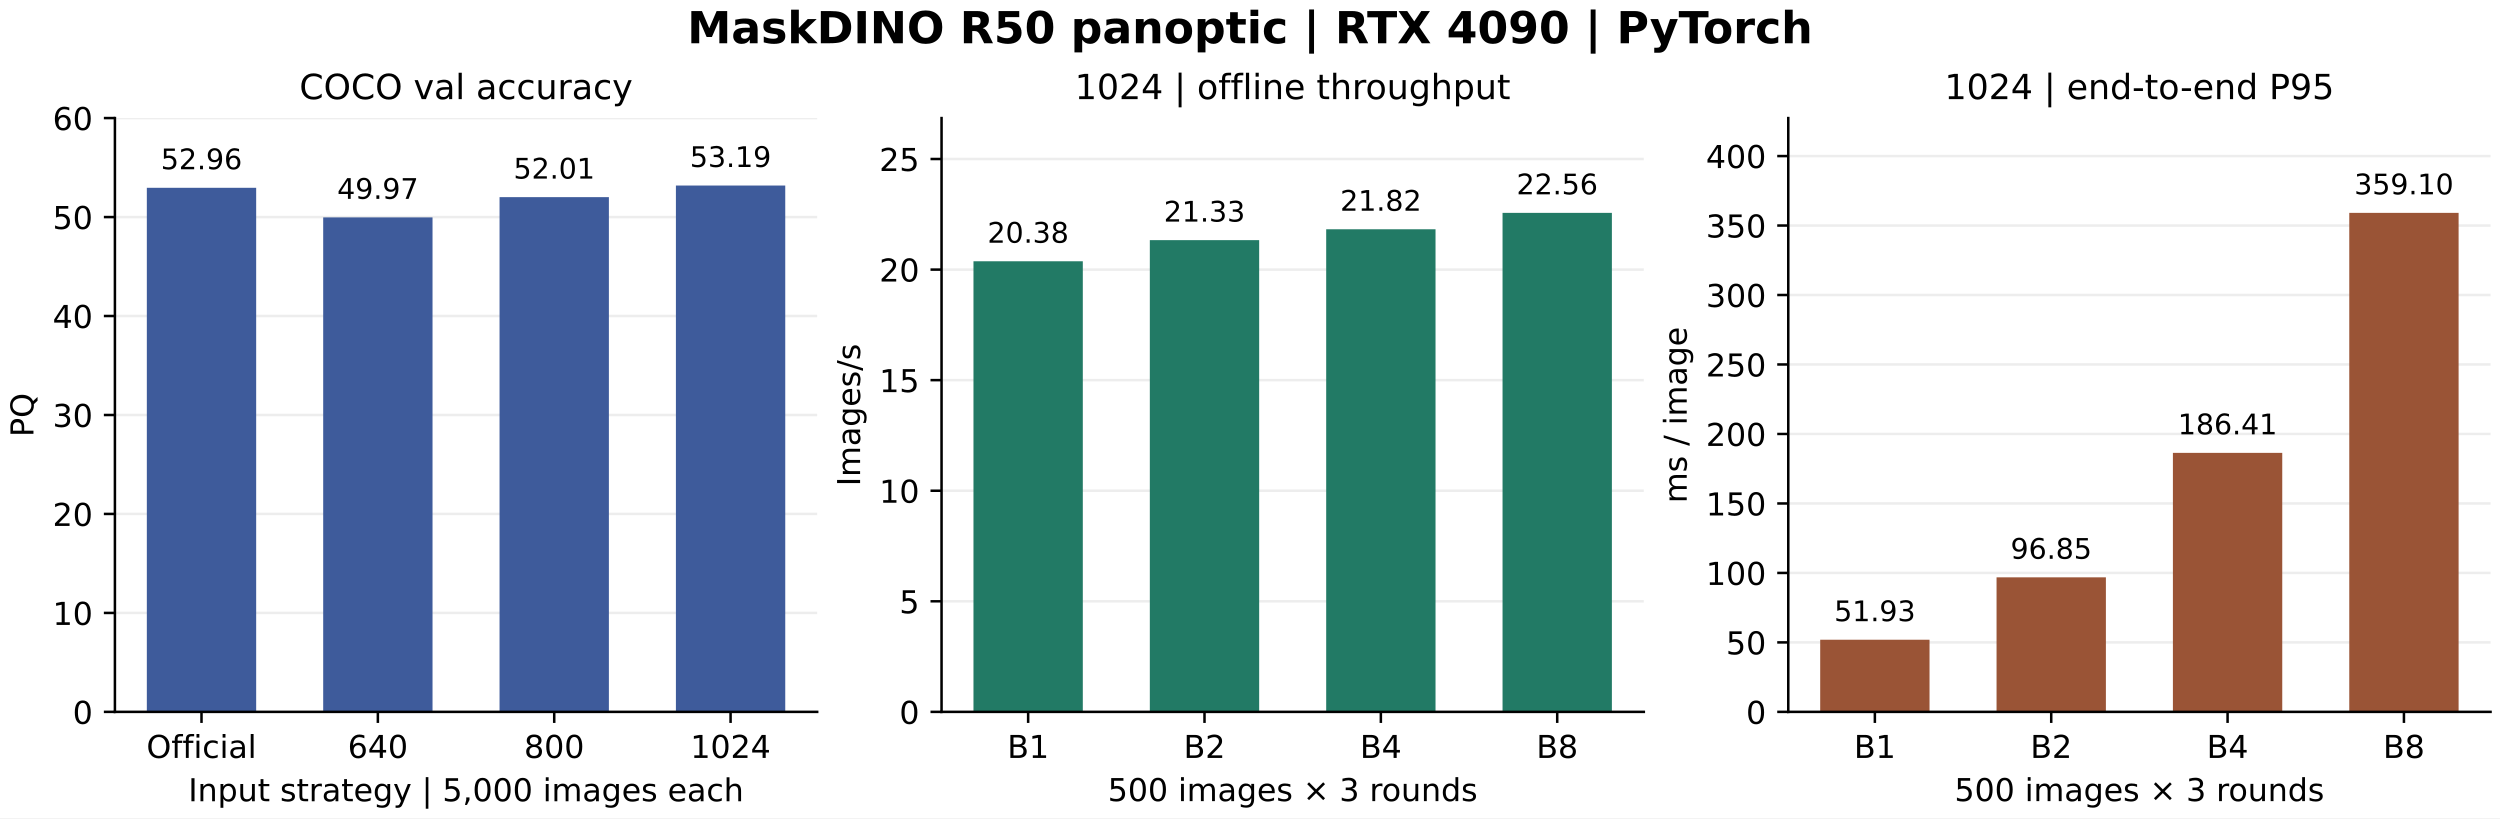
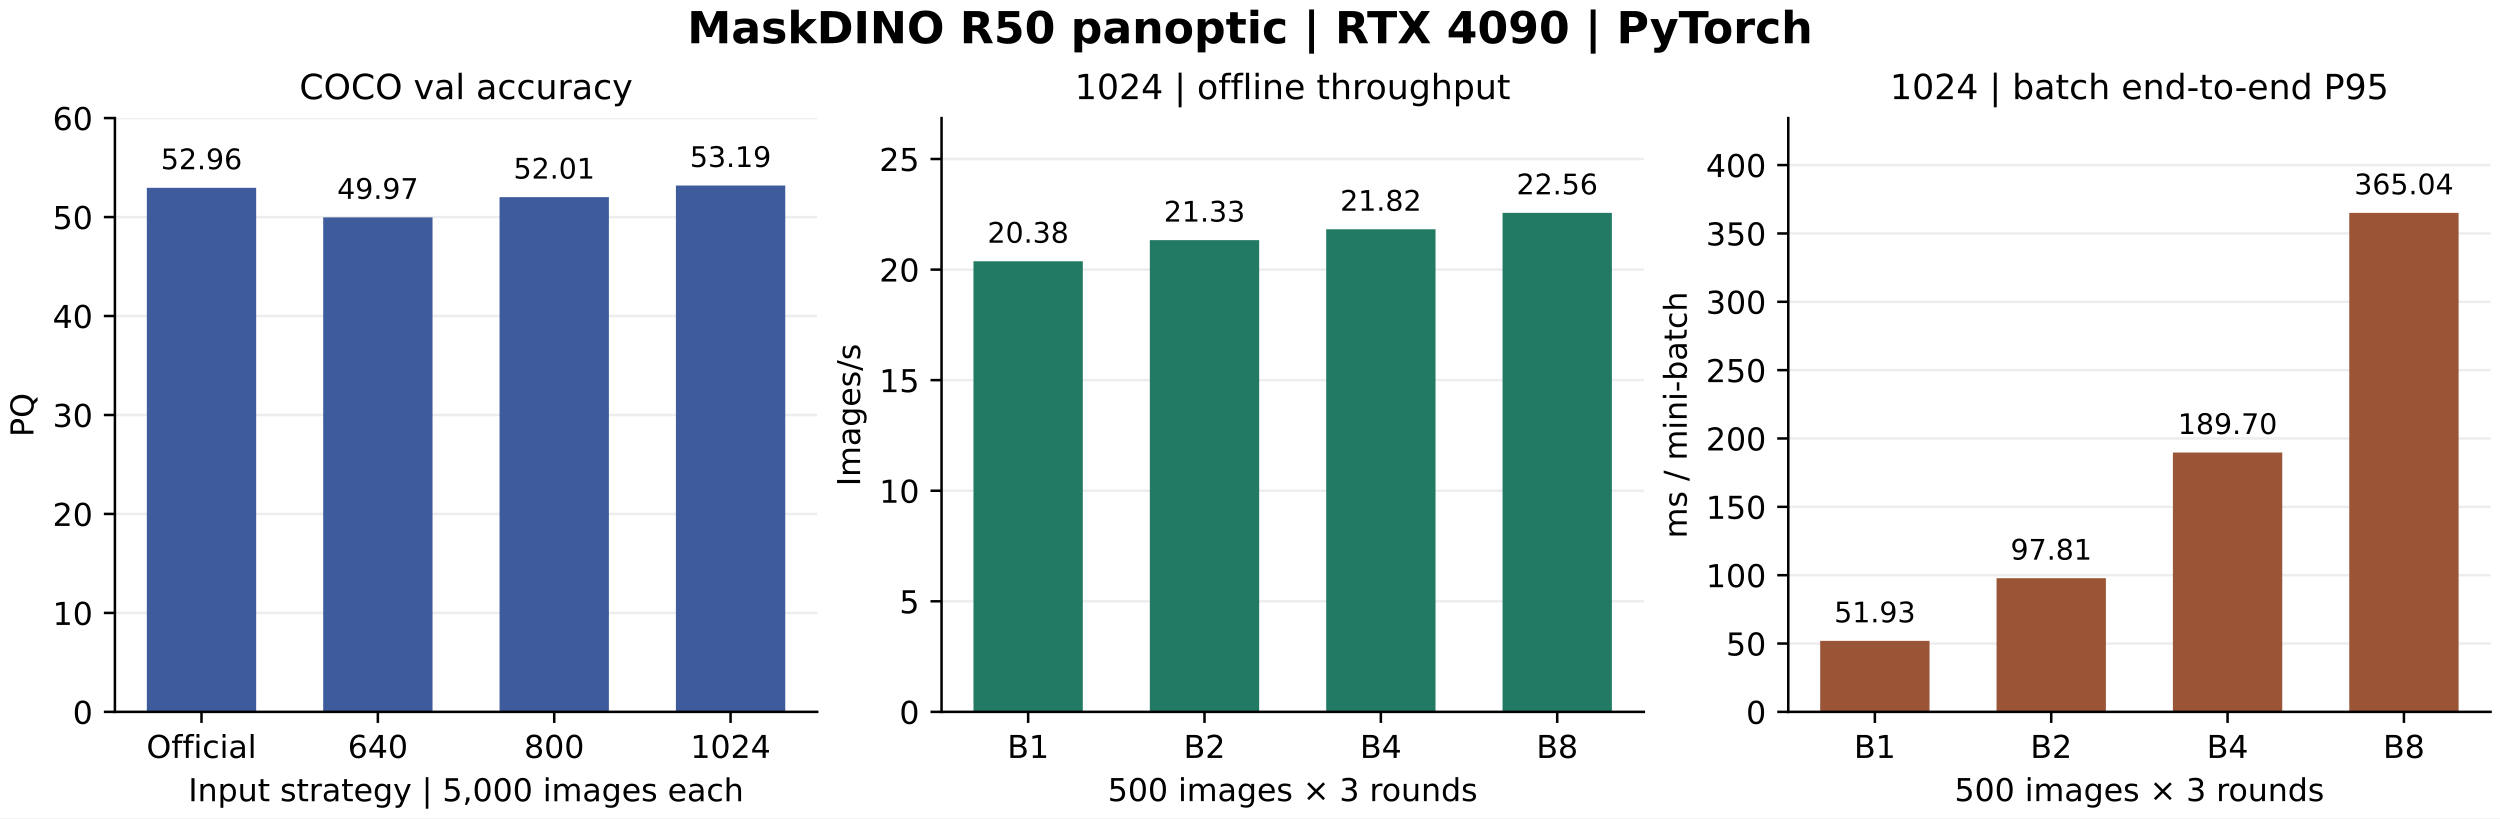
<svg xmlns="http://www.w3.org/2000/svg" xmlns:xlink="http://www.w3.org/1999/xlink" width="792pt" height="259.2pt" viewBox="0 0 792 259.2" version="1.1">
  <defs>
    <style type="text/css">*{stroke-linejoin: round; stroke-linecap: butt}</style>
  </defs>
  <g id="figure_1">
    <g id="patch_1">
      <path d="M 0 259.2 L 792 259.2 L 792 0 L 0 0 z " style="fill: #ffffff" />
    </g>
    <g id="axes_1">
      <g id="patch_2">
        <path d="M 36.403 225.522 L 258.879 225.522 L 258.879 37.407 L 36.403 37.407 z " style="fill: #ffffff" />
      </g>
      <g id="matplotlib.axis_1">
        <g id="xtick_1">
          <g id="line2d_1">
            <defs>
-               <path id="m5fb4e00663" d="M 0 0 L 0 3.5 " style="stroke: #000000; stroke-width: 0.8" />
+               <path id="m843fbb816f" d="M 0 0 L 0 3.5 " style="stroke: #000000; stroke-width: 0.8" />
            </defs>
            <g>
-               <use xlink:href="#m5fb4e00663" x="63.836" y="225.522" style="stroke: #000000; stroke-width: 0.8" />
+               <use xlink:href="#m843fbb816f" x="63.836" y="225.522" style="stroke: #000000; stroke-width: 0.8" />
            </g>
          </g>
          <g id="text_1">
            <text style="font: 10px 'DejaVu Sans', 'Bitstream Vera Sans', 'Computer Modern Sans Serif', 'Lucida Grande', 'Verdana', 'Geneva', 'Lucid', 'Arial', 'Helvetica', 'Avant Garde', sans-serif; text-anchor: middle" x="63.836" y="240.12" transform="rotate(-0 63.83569 240.1201)">Official</text>
          </g>
        </g>
        <g id="xtick_2">
          <g id="line2d_2">
            <g>
-               <use xlink:href="#m5fb4e00663" x="119.706" y="225.522" style="stroke: #000000; stroke-width: 0.8" />
+               <use xlink:href="#m843fbb816f" x="119.706" y="225.522" style="stroke: #000000; stroke-width: 0.8" />
            </g>
          </g>
          <g id="text_2">
            <text style="font: 10px 'DejaVu Sans', 'Bitstream Vera Sans', 'Computer Modern Sans Serif', 'Lucida Grande', 'Verdana', 'Geneva', 'Lucid', 'Arial', 'Helvetica', 'Avant Garde', sans-serif; text-anchor: middle" x="119.706" y="240.12" transform="rotate(-0 119.706 240.1201)">640</text>
          </g>
        </g>
        <g id="xtick_3">
          <g id="line2d_3">
            <g>
-               <use xlink:href="#m5fb4e00663" x="175.576" y="225.522" style="stroke: #000000; stroke-width: 0.8" />
+               <use xlink:href="#m843fbb816f" x="175.576" y="225.522" style="stroke: #000000; stroke-width: 0.8" />
            </g>
          </g>
          <g id="text_3">
            <text style="font: 10px 'DejaVu Sans', 'Bitstream Vera Sans', 'Computer Modern Sans Serif', 'Lucida Grande', 'Verdana', 'Geneva', 'Lucid', 'Arial', 'Helvetica', 'Avant Garde', sans-serif; text-anchor: middle" x="175.576" y="240.12" transform="rotate(-0 175.5763 240.1201)">800</text>
          </g>
        </g>
        <g id="xtick_4">
          <g id="line2d_4">
            <g>
-               <use xlink:href="#m5fb4e00663" x="231.447" y="225.522" style="stroke: #000000; stroke-width: 0.8" />
+               <use xlink:href="#m843fbb816f" x="231.447" y="225.522" style="stroke: #000000; stroke-width: 0.8" />
            </g>
          </g>
          <g id="text_4">
            <text style="font: 10px 'DejaVu Sans', 'Bitstream Vera Sans', 'Computer Modern Sans Serif', 'Lucida Grande', 'Verdana', 'Geneva', 'Lucid', 'Arial', 'Helvetica', 'Avant Garde', sans-serif; text-anchor: middle" x="231.447" y="240.12" transform="rotate(-0 231.4466 240.1201)">1024</text>
          </g>
        </g>
        <g id="text_5">
          <text style="font: 10px 'DejaVu Sans', 'Bitstream Vera Sans', 'Computer Modern Sans Serif', 'Lucida Grande', 'Verdana', 'Geneva', 'Lucid', 'Arial', 'Helvetica', 'Avant Garde', sans-serif; text-anchor: middle" x="147.641" y="253.842" transform="rotate(-0 147.6411 253.8419)">Input strategy | 5,000 images each</text>
        </g>
      </g>
      <g id="matplotlib.axis_2">
        <g id="ytick_1">
          <g id="line2d_5">
-             <path d="M 36.403 225.522 L 258.879 225.522 " clip-path="url(#pf2cf4a27de)" style="fill: none; stroke: #b0b0b0; stroke-opacity: 0.22; stroke-width: 0.8; stroke-linecap: square" />
+             <path d="M 36.403 225.522 L 258.879 225.522 " clip-path="url(#pf824879fd3)" style="fill: none; stroke: #b0b0b0; stroke-opacity: 0.22; stroke-width: 0.8; stroke-linecap: square" />
          </g>
          <g id="line2d_6">
            <defs>
-               <path id="mc76da7228c" d="M 0 0 L -3.5 0 " style="stroke: #000000; stroke-width: 0.8" />
+               <path id="mf4db56ca55" d="M 0 0 L -3.5 0 " style="stroke: #000000; stroke-width: 0.8" />
            </defs>
            <g>
-               <use xlink:href="#mc76da7228c" x="36.403" y="225.522" style="stroke: #000000; stroke-width: 0.8" />
+               <use xlink:href="#mf4db56ca55" x="36.403" y="225.522" style="stroke: #000000; stroke-width: 0.8" />
            </g>
          </g>
          <g id="text_6">
            <text style="font: 10px 'DejaVu Sans', 'Bitstream Vera Sans', 'Computer Modern Sans Serif', 'Lucida Grande', 'Verdana', 'Geneva', 'Lucid', 'Arial', 'Helvetica', 'Avant Garde', sans-serif; text-anchor: end" x="29.403" y="229.321" transform="rotate(-0 29.40337 229.3209)">0</text>
          </g>
        </g>
        <g id="ytick_2">
          <g id="line2d_7">
-             <path d="M 36.403 194.169 L 258.879 194.169 " clip-path="url(#pf2cf4a27de)" style="fill: none; stroke: #b0b0b0; stroke-opacity: 0.22; stroke-width: 0.8; stroke-linecap: square" />
+             <path d="M 36.403 194.169 L 258.879 194.169 " clip-path="url(#pf824879fd3)" style="fill: none; stroke: #b0b0b0; stroke-opacity: 0.22; stroke-width: 0.8; stroke-linecap: square" />
          </g>
          <g id="line2d_8">
            <g>
-               <use xlink:href="#mc76da7228c" x="36.403" y="194.169" style="stroke: #000000; stroke-width: 0.8" />
+               <use xlink:href="#mf4db56ca55" x="36.403" y="194.169" style="stroke: #000000; stroke-width: 0.8" />
            </g>
          </g>
          <g id="text_7">
            <text style="font: 10px 'DejaVu Sans', 'Bitstream Vera Sans', 'Computer Modern Sans Serif', 'Lucida Grande', 'Verdana', 'Geneva', 'Lucid', 'Arial', 'Helvetica', 'Avant Garde', sans-serif; text-anchor: end" x="29.403" y="197.968" transform="rotate(-0 29.40337 197.9684)">10</text>
          </g>
        </g>
        <g id="ytick_3">
          <g id="line2d_9">
-             <path d="M 36.403 162.817 L 258.879 162.817 " clip-path="url(#pf2cf4a27de)" style="fill: none; stroke: #b0b0b0; stroke-opacity: 0.22; stroke-width: 0.8; stroke-linecap: square" />
+             <path d="M 36.403 162.817 L 258.879 162.817 " clip-path="url(#pf824879fd3)" style="fill: none; stroke: #b0b0b0; stroke-opacity: 0.22; stroke-width: 0.8; stroke-linecap: square" />
          </g>
          <g id="line2d_10">
            <g>
-               <use xlink:href="#mc76da7228c" x="36.403" y="162.817" style="stroke: #000000; stroke-width: 0.8" />
+               <use xlink:href="#mf4db56ca55" x="36.403" y="162.817" style="stroke: #000000; stroke-width: 0.8" />
            </g>
          </g>
          <g id="text_8">
            <text style="font: 10px 'DejaVu Sans', 'Bitstream Vera Sans', 'Computer Modern Sans Serif', 'Lucida Grande', 'Verdana', 'Geneva', 'Lucid', 'Arial', 'Helvetica', 'Avant Garde', sans-serif; text-anchor: end" x="29.403" y="166.616" transform="rotate(-0 29.40337 166.616)">20</text>
          </g>
        </g>
        <g id="ytick_4">
          <g id="line2d_11">
-             <path d="M 36.403 131.464 L 258.879 131.464 " clip-path="url(#pf2cf4a27de)" style="fill: none; stroke: #b0b0b0; stroke-opacity: 0.22; stroke-width: 0.8; stroke-linecap: square" />
+             <path d="M 36.403 131.464 L 258.879 131.464 " clip-path="url(#pf824879fd3)" style="fill: none; stroke: #b0b0b0; stroke-opacity: 0.22; stroke-width: 0.8; stroke-linecap: square" />
          </g>
          <g id="line2d_12">
            <g>
-               <use xlink:href="#mc76da7228c" x="36.403" y="131.464" style="stroke: #000000; stroke-width: 0.8" />
+               <use xlink:href="#mf4db56ca55" x="36.403" y="131.464" style="stroke: #000000; stroke-width: 0.8" />
            </g>
          </g>
          <g id="text_9">
            <text style="font: 10px 'DejaVu Sans', 'Bitstream Vera Sans', 'Computer Modern Sans Serif', 'Lucida Grande', 'Verdana', 'Geneva', 'Lucid', 'Arial', 'Helvetica', 'Avant Garde', sans-serif; text-anchor: end" x="29.403" y="135.264" transform="rotate(-0 29.40337 135.2636)">30</text>
          </g>
        </g>
        <g id="ytick_5">
          <g id="line2d_13">
-             <path d="M 36.403 100.112 L 258.879 100.112 " clip-path="url(#pf2cf4a27de)" style="fill: none; stroke: #b0b0b0; stroke-opacity: 0.22; stroke-width: 0.8; stroke-linecap: square" />
+             <path d="M 36.403 100.112 L 258.879 100.112 " clip-path="url(#pf824879fd3)" style="fill: none; stroke: #b0b0b0; stroke-opacity: 0.22; stroke-width: 0.8; stroke-linecap: square" />
          </g>
          <g id="line2d_14">
            <g>
-               <use xlink:href="#mc76da7228c" x="36.403" y="100.112" style="stroke: #000000; stroke-width: 0.8" />
+               <use xlink:href="#mf4db56ca55" x="36.403" y="100.112" style="stroke: #000000; stroke-width: 0.8" />
            </g>
          </g>
          <g id="text_10">
            <text style="font: 10px 'DejaVu Sans', 'Bitstream Vera Sans', 'Computer Modern Sans Serif', 'Lucida Grande', 'Verdana', 'Geneva', 'Lucid', 'Arial', 'Helvetica', 'Avant Garde', sans-serif; text-anchor: end" x="29.403" y="103.911" transform="rotate(-0 29.40337 103.9112)">40</text>
          </g>
        </g>
        <g id="ytick_6">
          <g id="line2d_15">
-             <path d="M 36.403 68.76 L 258.879 68.76 " clip-path="url(#pf2cf4a27de)" style="fill: none; stroke: #b0b0b0; stroke-opacity: 0.22; stroke-width: 0.8; stroke-linecap: square" />
+             <path d="M 36.403 68.76 L 258.879 68.76 " clip-path="url(#pf824879fd3)" style="fill: none; stroke: #b0b0b0; stroke-opacity: 0.22; stroke-width: 0.8; stroke-linecap: square" />
          </g>
          <g id="line2d_16">
            <g>
-               <use xlink:href="#mc76da7228c" x="36.403" y="68.76" style="stroke: #000000; stroke-width: 0.8" />
+               <use xlink:href="#mf4db56ca55" x="36.403" y="68.76" style="stroke: #000000; stroke-width: 0.8" />
            </g>
          </g>
          <g id="text_11">
            <text style="font: 10px 'DejaVu Sans', 'Bitstream Vera Sans', 'Computer Modern Sans Serif', 'Lucida Grande', 'Verdana', 'Geneva', 'Lucid', 'Arial', 'Helvetica', 'Avant Garde', sans-serif; text-anchor: end" x="29.403" y="72.559" transform="rotate(-0 29.40337 72.55876)">50</text>
          </g>
        </g>
        <g id="ytick_7">
          <g id="line2d_17">
-             <path d="M 36.403 37.407 L 258.879 37.407 " clip-path="url(#pf2cf4a27de)" style="fill: none; stroke: #b0b0b0; stroke-opacity: 0.22; stroke-width: 0.8; stroke-linecap: square" />
+             <path d="M 36.403 37.407 L 258.879 37.407 " clip-path="url(#pf824879fd3)" style="fill: none; stroke: #b0b0b0; stroke-opacity: 0.22; stroke-width: 0.8; stroke-linecap: square" />
          </g>
          <g id="line2d_18">
            <g>
-               <use xlink:href="#mc76da7228c" x="36.403" y="37.407" style="stroke: #000000; stroke-width: 0.8" />
+               <use xlink:href="#mf4db56ca55" x="36.403" y="37.407" style="stroke: #000000; stroke-width: 0.8" />
            </g>
          </g>
          <g id="text_12">
            <text style="font: 10px 'DejaVu Sans', 'Bitstream Vera Sans', 'Computer Modern Sans Serif', 'Lucida Grande', 'Verdana', 'Geneva', 'Lucid', 'Arial', 'Helvetica', 'Avant Garde', sans-serif; text-anchor: end" x="29.403" y="41.206" transform="rotate(-0 29.40337 41.20634)">60</text>
          </g>
        </g>
        <g id="text_13">
          <text style="font: 10px 'DejaVu Sans', 'Bitstream Vera Sans', 'Computer Modern Sans Serif', 'Lucida Grande', 'Verdana', 'Geneva', 'Lucid', 'Arial', 'Helvetica', 'Avant Garde', sans-serif; text-anchor: middle" x="10.599" y="131.464" transform="rotate(-90 10.59868 131.4644)">PQ</text>
        </g>
      </g>
      <g id="patch_3">
-         <path d="M 46.516 225.522 L 81.155 225.522 L 81.155 59.49 L 46.516 59.49 z " clip-path="url(#pf2cf4a27de)" style="fill: #3e5b9b" />
+         <path d="M 46.516 225.522 L 81.155 225.522 L 81.155 59.49 L 46.516 59.49 z " clip-path="url(#pf824879fd3)" style="fill: #3e5b9b" />
      </g>
      <g id="patch_4">
-         <path d="M 102.386 225.522 L 137.026 225.522 L 137.026 68.866 L 102.386 68.866 z " clip-path="url(#pf2cf4a27de)" style="fill: #3e5b9b" />
+         <path d="M 102.386 225.522 L 137.026 225.522 L 137.026 68.866 L 102.386 68.866 z " clip-path="url(#pf824879fd3)" style="fill: #3e5b9b" />
      </g>
      <g id="patch_5">
-         <path d="M 158.257 225.522 L 192.896 225.522 L 192.896 62.451 L 158.257 62.451 z " clip-path="url(#pf2cf4a27de)" style="fill: #3e5b9b" />
+         <path d="M 158.257 225.522 L 192.896 225.522 L 192.896 62.451 L 158.257 62.451 z " clip-path="url(#pf824879fd3)" style="fill: #3e5b9b" />
      </g>
      <g id="patch_6">
-         <path d="M 214.127 225.522 L 248.766 225.522 L 248.766 58.77 L 214.127 58.77 z " clip-path="url(#pf2cf4a27de)" style="fill: #3e5b9b" />
+         <path d="M 214.127 225.522 L 248.766 225.522 L 248.766 58.77 L 214.127 58.77 z " clip-path="url(#pf824879fd3)" style="fill: #3e5b9b" />
      </g>
      <g id="patch_7">
        <path d="M 36.403 225.522 L 36.403 37.407 " style="fill: none; stroke: #000000; stroke-width: 0.8; stroke-linejoin: miter; stroke-linecap: square" />
      </g>
      <g id="patch_8">
        <path d="M 36.403 225.522 L 258.879 225.522 " style="fill: none; stroke: #000000; stroke-width: 0.8; stroke-linejoin: miter; stroke-linecap: square" />
      </g>
      <g id="text_14">
        <text style="font: 9px 'DejaVu Sans', 'Bitstream Vera Sans', 'Computer Modern Sans Serif', 'Lucida Grande', 'Verdana', 'Geneva', 'Lucid', 'Arial', 'Helvetica', 'Avant Garde', sans-serif; text-anchor: middle" x="63.836" y="53.618" transform="rotate(-0 63.83569 53.61786)">52.96</text>
      </g>
      <g id="text_15">
        <text style="font: 9px 'DejaVu Sans', 'Bitstream Vera Sans', 'Computer Modern Sans Serif', 'Lucida Grande', 'Verdana', 'Geneva', 'Lucid', 'Arial', 'Helvetica', 'Avant Garde', sans-serif; text-anchor: middle" x="119.706" y="62.994" transform="rotate(-0 119.706 62.99379)">49.97</text>
      </g>
      <g id="text_16">
        <text style="font: 9px 'DejaVu Sans', 'Bitstream Vera Sans', 'Computer Modern Sans Serif', 'Lucida Grande', 'Verdana', 'Geneva', 'Lucid', 'Arial', 'Helvetica', 'Avant Garde', sans-serif; text-anchor: middle" x="175.576" y="56.58" transform="rotate(-0 175.5763 56.57969)">52.01</text>
      </g>
      <g id="text_17">
        <text style="font: 9px 'DejaVu Sans', 'Bitstream Vera Sans', 'Computer Modern Sans Serif', 'Lucida Grande', 'Verdana', 'Geneva', 'Lucid', 'Arial', 'Helvetica', 'Avant Garde', sans-serif; text-anchor: middle" x="231.447" y="52.898" transform="rotate(-0 231.4466 52.89819)">53.19</text>
      </g>
      <g id="text_18">
        <text style="font: 11px 'DejaVu Sans', 'Bitstream Vera Sans', 'Computer Modern Sans Serif', 'Lucida Grande', 'Verdana', 'Geneva', 'Lucid', 'Arial', 'Helvetica', 'Avant Garde', sans-serif; text-anchor: middle" x="147.641" y="31.407" transform="rotate(-0 147.6411 31.40713)">COCO val accuracy</text>
      </g>
    </g>
    <g id="axes_2">
      <g id="patch_9">
        <path d="M 298.283 225.522 L 520.758 225.522 L 520.758 37.407 L 298.283 37.407 z " style="fill: #ffffff" />
      </g>
      <g id="matplotlib.axis_3">
        <g id="xtick_5">
          <g id="line2d_19">
            <g>
-               <use xlink:href="#m5fb4e00663" x="325.715" y="225.522" style="stroke: #000000; stroke-width: 0.8" />
+               <use xlink:href="#m843fbb816f" x="325.715" y="225.522" style="stroke: #000000; stroke-width: 0.8" />
            </g>
          </g>
          <g id="text_19">
            <text style="font: 10px 'DejaVu Sans', 'Bitstream Vera Sans', 'Computer Modern Sans Serif', 'Lucida Grande', 'Verdana', 'Geneva', 'Lucid', 'Arial', 'Helvetica', 'Avant Garde', sans-serif; text-anchor: middle" x="325.715" y="240.12" transform="rotate(-0 325.7149 240.1201)">B1</text>
          </g>
        </g>
        <g id="xtick_6">
          <g id="line2d_20">
            <g>
-               <use xlink:href="#m5fb4e00663" x="381.585" y="225.522" style="stroke: #000000; stroke-width: 0.8" />
+               <use xlink:href="#m843fbb816f" x="381.585" y="225.522" style="stroke: #000000; stroke-width: 0.8" />
            </g>
          </g>
          <g id="text_20">
            <text style="font: 10px 'DejaVu Sans', 'Bitstream Vera Sans', 'Computer Modern Sans Serif', 'Lucida Grande', 'Verdana', 'Geneva', 'Lucid', 'Arial', 'Helvetica', 'Avant Garde', sans-serif; text-anchor: middle" x="381.585" y="240.12" transform="rotate(-0 381.5852 240.1201)">B2</text>
          </g>
        </g>
        <g id="xtick_7">
          <g id="line2d_21">
            <g>
-               <use xlink:href="#m5fb4e00663" x="437.455" y="225.522" style="stroke: #000000; stroke-width: 0.8" />
+               <use xlink:href="#m843fbb816f" x="437.455" y="225.522" style="stroke: #000000; stroke-width: 0.8" />
            </g>
          </g>
          <g id="text_21">
            <text style="font: 10px 'DejaVu Sans', 'Bitstream Vera Sans', 'Computer Modern Sans Serif', 'Lucida Grande', 'Verdana', 'Geneva', 'Lucid', 'Arial', 'Helvetica', 'Avant Garde', sans-serif; text-anchor: middle" x="437.455" y="240.12" transform="rotate(-0 437.4555 240.1201)">B4</text>
          </g>
        </g>
        <g id="xtick_8">
          <g id="line2d_22">
            <g>
-               <use xlink:href="#m5fb4e00663" x="493.326" y="225.522" style="stroke: #000000; stroke-width: 0.8" />
+               <use xlink:href="#m843fbb816f" x="493.326" y="225.522" style="stroke: #000000; stroke-width: 0.8" />
            </g>
          </g>
          <g id="text_22">
            <text style="font: 10px 'DejaVu Sans', 'Bitstream Vera Sans', 'Computer Modern Sans Serif', 'Lucida Grande', 'Verdana', 'Geneva', 'Lucid', 'Arial', 'Helvetica', 'Avant Garde', sans-serif; text-anchor: middle" x="493.326" y="240.12" transform="rotate(-0 493.3258 240.1201)">B8</text>
          </g>
        </g>
        <g id="text_23">
          <text style="font: 10px 'DejaVu Sans', 'Bitstream Vera Sans', 'Computer Modern Sans Serif', 'Lucida Grande', 'Verdana', 'Geneva', 'Lucid', 'Arial', 'Helvetica', 'Avant Garde', sans-serif; text-anchor: middle" x="409.52" y="253.798" transform="rotate(-0 409.5203 253.7982)">500 images × 3 rounds</text>
        </g>
      </g>
      <g id="matplotlib.axis_4">
        <g id="ytick_8">
          <g id="line2d_23">
-             <path d="M 298.283 225.522 L 520.758 225.522 " clip-path="url(#p138f6e904d)" style="fill: none; stroke: #b0b0b0; stroke-opacity: 0.22; stroke-width: 0.8; stroke-linecap: square" />
+             <path d="M 298.283 225.522 L 520.758 225.522 " clip-path="url(#p2a066a4754)" style="fill: none; stroke: #b0b0b0; stroke-opacity: 0.22; stroke-width: 0.8; stroke-linecap: square" />
          </g>
          <g id="line2d_24">
            <g>
-               <use xlink:href="#mc76da7228c" x="298.283" y="225.522" style="stroke: #000000; stroke-width: 0.8" />
+               <use xlink:href="#mf4db56ca55" x="298.283" y="225.522" style="stroke: #000000; stroke-width: 0.8" />
            </g>
          </g>
          <g id="text_24">
            <text style="font: 10px 'DejaVu Sans', 'Bitstream Vera Sans', 'Computer Modern Sans Serif', 'Lucida Grande', 'Verdana', 'Geneva', 'Lucid', 'Arial', 'Helvetica', 'Avant Garde', sans-serif; text-anchor: end" x="291.283" y="229.321" transform="rotate(-0 291.2825 229.3209)">0</text>
          </g>
        </g>
        <g id="ytick_9">
          <g id="line2d_25">
-             <path d="M 298.283 190.492 L 520.758 190.492 " clip-path="url(#p138f6e904d)" style="fill: none; stroke: #b0b0b0; stroke-opacity: 0.22; stroke-width: 0.8; stroke-linecap: square" />
+             <path d="M 298.283 190.492 L 520.758 190.492 " clip-path="url(#p2a066a4754)" style="fill: none; stroke: #b0b0b0; stroke-opacity: 0.22; stroke-width: 0.8; stroke-linecap: square" />
          </g>
          <g id="line2d_26">
            <g>
-               <use xlink:href="#mc76da7228c" x="298.283" y="190.492" style="stroke: #000000; stroke-width: 0.8" />
+               <use xlink:href="#mf4db56ca55" x="298.283" y="190.492" style="stroke: #000000; stroke-width: 0.8" />
            </g>
          </g>
          <g id="text_25">
            <text style="font: 10px 'DejaVu Sans', 'Bitstream Vera Sans', 'Computer Modern Sans Serif', 'Lucida Grande', 'Verdana', 'Geneva', 'Lucid', 'Arial', 'Helvetica', 'Avant Garde', sans-serif; text-anchor: end" x="291.283" y="194.291" transform="rotate(-0 291.2825 194.291)">5</text>
          </g>
        </g>
        <g id="ytick_10">
          <g id="line2d_27">
-             <path d="M 298.283 155.462 L 520.758 155.462 " clip-path="url(#p138f6e904d)" style="fill: none; stroke: #b0b0b0; stroke-opacity: 0.22; stroke-width: 0.8; stroke-linecap: square" />
+             <path d="M 298.283 155.462 L 520.758 155.462 " clip-path="url(#p2a066a4754)" style="fill: none; stroke: #b0b0b0; stroke-opacity: 0.22; stroke-width: 0.8; stroke-linecap: square" />
          </g>
          <g id="line2d_28">
            <g>
-               <use xlink:href="#mc76da7228c" x="298.283" y="155.462" style="stroke: #000000; stroke-width: 0.8" />
+               <use xlink:href="#mf4db56ca55" x="298.283" y="155.462" style="stroke: #000000; stroke-width: 0.8" />
            </g>
          </g>
          <g id="text_26">
            <text style="font: 10px 'DejaVu Sans', 'Bitstream Vera Sans', 'Computer Modern Sans Serif', 'Lucida Grande', 'Verdana', 'Geneva', 'Lucid', 'Arial', 'Helvetica', 'Avant Garde', sans-serif; text-anchor: end" x="291.283" y="159.261" transform="rotate(-0 291.2825 159.2611)">10</text>
          </g>
        </g>
        <g id="ytick_11">
          <g id="line2d_29">
-             <path d="M 298.283 120.432 L 520.758 120.432 " clip-path="url(#p138f6e904d)" style="fill: none; stroke: #b0b0b0; stroke-opacity: 0.22; stroke-width: 0.8; stroke-linecap: square" />
+             <path d="M 298.283 120.432 L 520.758 120.432 " clip-path="url(#p2a066a4754)" style="fill: none; stroke: #b0b0b0; stroke-opacity: 0.22; stroke-width: 0.8; stroke-linecap: square" />
          </g>
          <g id="line2d_30">
            <g>
-               <use xlink:href="#mc76da7228c" x="298.283" y="120.432" style="stroke: #000000; stroke-width: 0.8" />
+               <use xlink:href="#mf4db56ca55" x="298.283" y="120.432" style="stroke: #000000; stroke-width: 0.8" />
            </g>
          </g>
          <g id="text_27">
            <text style="font: 10px 'DejaVu Sans', 'Bitstream Vera Sans', 'Computer Modern Sans Serif', 'Lucida Grande', 'Verdana', 'Geneva', 'Lucid', 'Arial', 'Helvetica', 'Avant Garde', sans-serif; text-anchor: end" x="291.283" y="124.231" transform="rotate(-0 291.2825 124.2313)">15</text>
          </g>
        </g>
        <g id="ytick_12">
          <g id="line2d_31">
-             <path d="M 298.283 85.402 L 520.758 85.402 " clip-path="url(#p138f6e904d)" style="fill: none; stroke: #b0b0b0; stroke-opacity: 0.22; stroke-width: 0.8; stroke-linecap: square" />
+             <path d="M 298.283 85.402 L 520.758 85.402 " clip-path="url(#p2a066a4754)" style="fill: none; stroke: #b0b0b0; stroke-opacity: 0.22; stroke-width: 0.8; stroke-linecap: square" />
          </g>
          <g id="line2d_32">
            <g>
-               <use xlink:href="#mc76da7228c" x="298.283" y="85.402" style="stroke: #000000; stroke-width: 0.8" />
+               <use xlink:href="#mf4db56ca55" x="298.283" y="85.402" style="stroke: #000000; stroke-width: 0.8" />
            </g>
          </g>
          <g id="text_28">
            <text style="font: 10px 'DejaVu Sans', 'Bitstream Vera Sans', 'Computer Modern Sans Serif', 'Lucida Grande', 'Verdana', 'Geneva', 'Lucid', 'Arial', 'Helvetica', 'Avant Garde', sans-serif; text-anchor: end" x="291.283" y="89.201" transform="rotate(-0 291.2825 89.20139)">20</text>
          </g>
        </g>
        <g id="ytick_13">
          <g id="line2d_33">
-             <path d="M 298.283 50.372 L 520.758 50.372 " clip-path="url(#p138f6e904d)" style="fill: none; stroke: #b0b0b0; stroke-opacity: 0.22; stroke-width: 0.8; stroke-linecap: square" />
+             <path d="M 298.283 50.372 L 520.758 50.372 " clip-path="url(#p2a066a4754)" style="fill: none; stroke: #b0b0b0; stroke-opacity: 0.22; stroke-width: 0.8; stroke-linecap: square" />
          </g>
          <g id="line2d_34">
            <g>
-               <use xlink:href="#mc76da7228c" x="298.283" y="50.372" style="stroke: #000000; stroke-width: 0.8" />
+               <use xlink:href="#mf4db56ca55" x="298.283" y="50.372" style="stroke: #000000; stroke-width: 0.8" />
            </g>
          </g>
          <g id="text_29">
            <text style="font: 10px 'DejaVu Sans', 'Bitstream Vera Sans', 'Computer Modern Sans Serif', 'Lucida Grande', 'Verdana', 'Geneva', 'Lucid', 'Arial', 'Helvetica', 'Avant Garde', sans-serif; text-anchor: end" x="291.283" y="54.172" transform="rotate(-0 291.2825 54.17153)">25</text>
          </g>
        </g>
        <g id="text_30">
          <text style="font: 10px 'DejaVu Sans', 'Bitstream Vera Sans', 'Computer Modern Sans Serif', 'Lucida Grande', 'Verdana', 'Geneva', 'Lucid', 'Arial', 'Helvetica', 'Avant Garde', sans-serif; text-anchor: middle" x="272.478" y="131.464" transform="rotate(-90 272.4778 131.4644)">Images/s</text>
        </g>
      </g>
      <g id="patch_10">
-         <path d="M 308.395 225.522 L 343.035 225.522 L 343.035 82.77 L 308.395 82.77 z " clip-path="url(#p138f6e904d)" style="fill: #227a65" />
+         <path d="M 308.395 225.522 L 343.035 225.522 L 343.035 82.77 L 308.395 82.77 z " clip-path="url(#p2a066a4754)" style="fill: #227a65" />
      </g>
      <g id="patch_11">
-         <path d="M 364.265 225.522 L 398.905 225.522 L 398.905 76.078 L 364.265 76.078 z " clip-path="url(#p138f6e904d)" style="fill: #227a65" />
+         <path d="M 364.265 225.522 L 398.905 225.522 L 398.905 76.078 L 364.265 76.078 z " clip-path="url(#p2a066a4754)" style="fill: #227a65" />
      </g>
      <g id="patch_12">
-         <path d="M 420.136 225.522 L 454.775 225.522 L 454.775 72.64 L 420.136 72.64 z " clip-path="url(#p138f6e904d)" style="fill: #227a65" />
+         <path d="M 420.136 225.522 L 454.775 225.522 L 454.775 72.64 L 420.136 72.64 z " clip-path="url(#p2a066a4754)" style="fill: #227a65" />
      </g>
      <g id="patch_13">
-         <path d="M 476.006 225.522 L 510.646 225.522 L 510.646 67.442 L 476.006 67.442 z " clip-path="url(#p138f6e904d)" style="fill: #227a65" />
+         <path d="M 476.006 225.522 L 510.646 225.522 L 510.646 67.442 L 476.006 67.442 z " clip-path="url(#p2a066a4754)" style="fill: #227a65" />
      </g>
      <g id="patch_14">
        <path d="M 298.283 225.522 L 298.283 37.407 " style="fill: none; stroke: #000000; stroke-width: 0.8; stroke-linejoin: miter; stroke-linecap: square" />
      </g>
      <g id="patch_15">
        <path d="M 298.283 225.522 L 520.758 225.522 " style="fill: none; stroke: #000000; stroke-width: 0.8; stroke-linejoin: miter; stroke-linecap: square" />
      </g>
      <g id="text_31">
        <text style="font: 9px 'DejaVu Sans', 'Bitstream Vera Sans', 'Computer Modern Sans Serif', 'Lucida Grande', 'Verdana', 'Geneva', 'Lucid', 'Arial', 'Helvetica', 'Avant Garde', sans-serif; text-anchor: middle" x="325.715" y="76.898" transform="rotate(-0 325.7149 76.89821)">20.38</text>
      </g>
      <g id="text_32">
        <text style="font: 9px 'DejaVu Sans', 'Bitstream Vera Sans', 'Computer Modern Sans Serif', 'Lucida Grande', 'Verdana', 'Geneva', 'Lucid', 'Arial', 'Helvetica', 'Avant Garde', sans-serif; text-anchor: middle" x="381.585" y="70.206" transform="rotate(-0 381.5852 70.20634)">21.33</text>
      </g>
      <g id="text_33">
        <text style="font: 9px 'DejaVu Sans', 'Bitstream Vera Sans', 'Computer Modern Sans Serif', 'Lucida Grande', 'Verdana', 'Geneva', 'Lucid', 'Arial', 'Helvetica', 'Avant Garde', sans-serif; text-anchor: middle" x="437.455" y="66.768" transform="rotate(-0 437.4555 66.76798)">21.82</text>
      </g>
      <g id="text_34">
        <text style="font: 9px 'DejaVu Sans', 'Bitstream Vera Sans', 'Computer Modern Sans Serif', 'Lucida Grande', 'Verdana', 'Geneva', 'Lucid', 'Arial', 'Helvetica', 'Avant Garde', sans-serif; text-anchor: middle" x="493.326" y="61.57" transform="rotate(-0 493.3258 61.5705)">22.56</text>
      </g>
      <g id="text_35">
        <text style="font: 11px 'DejaVu Sans', 'Bitstream Vera Sans', 'Computer Modern Sans Serif', 'Lucida Grande', 'Verdana', 'Geneva', 'Lucid', 'Arial', 'Helvetica', 'Avant Garde', sans-serif; text-anchor: middle" x="409.52" y="31.407" transform="rotate(-0 409.5203 31.40713)">1024 | offline throughput</text>
      </g>
    </g>
    <g id="axes_3">
      <g id="patch_16">
        <path d="M 566.524 225.522 L 789 225.522 L 789 37.407 L 566.524 37.407 z " style="fill: #ffffff" />
      </g>
      <g id="matplotlib.axis_5">
        <g id="xtick_9">
          <g id="line2d_35">
            <g>
-               <use xlink:href="#m5fb4e00663" x="593.957" y="225.522" style="stroke: #000000; stroke-width: 0.8" />
+               <use xlink:href="#m843fbb816f" x="593.957" y="225.522" style="stroke: #000000; stroke-width: 0.8" />
            </g>
          </g>
          <g id="text_36">
            <text style="font: 10px 'DejaVu Sans', 'Bitstream Vera Sans', 'Computer Modern Sans Serif', 'Lucida Grande', 'Verdana', 'Geneva', 'Lucid', 'Arial', 'Helvetica', 'Avant Garde', sans-serif; text-anchor: middle" x="593.957" y="240.12" transform="rotate(-0 593.9565 240.1201)">B1</text>
          </g>
        </g>
        <g id="xtick_10">
          <g id="line2d_36">
            <g>
-               <use xlink:href="#m5fb4e00663" x="649.827" y="225.522" style="stroke: #000000; stroke-width: 0.8" />
+               <use xlink:href="#m843fbb816f" x="649.827" y="225.522" style="stroke: #000000; stroke-width: 0.8" />
            </g>
          </g>
          <g id="text_37">
            <text style="font: 10px 'DejaVu Sans', 'Bitstream Vera Sans', 'Computer Modern Sans Serif', 'Lucida Grande', 'Verdana', 'Geneva', 'Lucid', 'Arial', 'Helvetica', 'Avant Garde', sans-serif; text-anchor: middle" x="649.827" y="240.12" transform="rotate(-0 649.8268 240.1201)">B2</text>
          </g>
        </g>
        <g id="xtick_11">
          <g id="line2d_37">
            <g>
-               <use xlink:href="#m5fb4e00663" x="705.697" y="225.522" style="stroke: #000000; stroke-width: 0.8" />
+               <use xlink:href="#m843fbb816f" x="705.697" y="225.522" style="stroke: #000000; stroke-width: 0.8" />
            </g>
          </g>
          <g id="text_38">
            <text style="font: 10px 'DejaVu Sans', 'Bitstream Vera Sans', 'Computer Modern Sans Serif', 'Lucida Grande', 'Verdana', 'Geneva', 'Lucid', 'Arial', 'Helvetica', 'Avant Garde', sans-serif; text-anchor: middle" x="705.697" y="240.12" transform="rotate(-0 705.6971 240.1201)">B4</text>
          </g>
        </g>
        <g id="xtick_12">
          <g id="line2d_38">
            <g>
-               <use xlink:href="#m5fb4e00663" x="761.567" y="225.522" style="stroke: #000000; stroke-width: 0.8" />
+               <use xlink:href="#m843fbb816f" x="761.567" y="225.522" style="stroke: #000000; stroke-width: 0.8" />
            </g>
          </g>
          <g id="text_39">
            <text style="font: 10px 'DejaVu Sans', 'Bitstream Vera Sans', 'Computer Modern Sans Serif', 'Lucida Grande', 'Verdana', 'Geneva', 'Lucid', 'Arial', 'Helvetica', 'Avant Garde', sans-serif; text-anchor: middle" x="761.567" y="240.12" transform="rotate(-0 761.5674 240.1201)">B8</text>
          </g>
        </g>
        <g id="text_40">
          <text style="font: 10px 'DejaVu Sans', 'Bitstream Vera Sans', 'Computer Modern Sans Serif', 'Lucida Grande', 'Verdana', 'Geneva', 'Lucid', 'Arial', 'Helvetica', 'Avant Garde', sans-serif; text-anchor: middle" x="677.762" y="253.798" transform="rotate(-0 677.762 253.7982)">500 images × 3 rounds</text>
        </g>
      </g>
      <g id="matplotlib.axis_6">
        <g id="ytick_14">
          <g id="line2d_39">
-             <path d="M 566.524 225.522 L 789 225.522 " clip-path="url(#pb40fe60e09)" style="fill: none; stroke: #b0b0b0; stroke-opacity: 0.22; stroke-width: 0.8; stroke-linecap: square" />
+             <path d="M 566.524 225.522 L 789 225.522 " clip-path="url(#p9c69ce3683)" style="fill: none; stroke: #b0b0b0; stroke-opacity: 0.22; stroke-width: 0.8; stroke-linecap: square" />
          </g>
          <g id="line2d_40">
            <g>
-               <use xlink:href="#mc76da7228c" x="566.524" y="225.522" style="stroke: #000000; stroke-width: 0.8" />
+               <use xlink:href="#mf4db56ca55" x="566.524" y="225.522" style="stroke: #000000; stroke-width: 0.8" />
            </g>
          </g>
          <g id="text_41">
            <text style="font: 10px 'DejaVu Sans', 'Bitstream Vera Sans', 'Computer Modern Sans Serif', 'Lucida Grande', 'Verdana', 'Geneva', 'Lucid', 'Arial', 'Helvetica', 'Avant Garde', sans-serif; text-anchor: end" x="559.524" y="229.321" transform="rotate(-0 559.5242 229.3209)">0</text>
          </g>
        </g>
        <g id="ytick_15">
          <g id="line2d_41">
-             <path d="M 566.524 203.511 L 789 203.511 " clip-path="url(#pb40fe60e09)" style="fill: none; stroke: #b0b0b0; stroke-opacity: 0.22; stroke-width: 0.8; stroke-linecap: square" />
+             <path d="M 566.524 203.869 L 789 203.869 " clip-path="url(#p9c69ce3683)" style="fill: none; stroke: #b0b0b0; stroke-opacity: 0.22; stroke-width: 0.8; stroke-linecap: square" />
          </g>
          <g id="line2d_42">
            <g>
-               <use xlink:href="#mc76da7228c" x="566.524" y="203.511" style="stroke: #000000; stroke-width: 0.8" />
+               <use xlink:href="#mf4db56ca55" x="566.524" y="203.869" style="stroke: #000000; stroke-width: 0.8" />
            </g>
          </g>
          <g id="text_42">
-             <text style="font: 10px 'DejaVu Sans', 'Bitstream Vera Sans', 'Computer Modern Sans Serif', 'Lucida Grande', 'Verdana', 'Geneva', 'Lucid', 'Arial', 'Helvetica', 'Avant Garde', sans-serif; text-anchor: end" x="559.524" y="207.31" transform="rotate(-0 559.5242 207.3105)">50</text>
+             <text style="font: 10px 'DejaVu Sans', 'Bitstream Vera Sans', 'Computer Modern Sans Serif', 'Lucida Grande', 'Verdana', 'Geneva', 'Lucid', 'Arial', 'Helvetica', 'Avant Garde', sans-serif; text-anchor: end" x="559.524" y="207.668" transform="rotate(-0 559.5242 207.6683)">50</text>
          </g>
        </g>
        <g id="ytick_16">
          <g id="line2d_43">
-             <path d="M 566.524 181.501 L 789 181.501 " clip-path="url(#pb40fe60e09)" style="fill: none; stroke: #b0b0b0; stroke-opacity: 0.22; stroke-width: 0.8; stroke-linecap: square" />
+             <path d="M 566.524 182.216 L 789 182.216 " clip-path="url(#p9c69ce3683)" style="fill: none; stroke: #b0b0b0; stroke-opacity: 0.22; stroke-width: 0.8; stroke-linecap: square" />
          </g>
          <g id="line2d_44">
            <g>
-               <use xlink:href="#mc76da7228c" x="566.524" y="181.501" style="stroke: #000000; stroke-width: 0.8" />
+               <use xlink:href="#mf4db56ca55" x="566.524" y="182.216" style="stroke: #000000; stroke-width: 0.8" />
            </g>
          </g>
          <g id="text_43">
-             <text style="font: 10px 'DejaVu Sans', 'Bitstream Vera Sans', 'Computer Modern Sans Serif', 'Lucida Grande', 'Verdana', 'Geneva', 'Lucid', 'Arial', 'Helvetica', 'Avant Garde', sans-serif; text-anchor: end" x="559.524" y="185.3" transform="rotate(-0 559.5242 185.3001)">100</text>
+             <text style="font: 10px 'DejaVu Sans', 'Bitstream Vera Sans', 'Computer Modern Sans Serif', 'Lucida Grande', 'Verdana', 'Geneva', 'Lucid', 'Arial', 'Helvetica', 'Avant Garde', sans-serif; text-anchor: end" x="559.524" y="186.016" transform="rotate(-0 559.5242 186.0157)">100</text>
          </g>
        </g>
        <g id="ytick_17">
          <g id="line2d_45">
-             <path d="M 566.524 159.491 L 789 159.491 " clip-path="url(#pb40fe60e09)" style="fill: none; stroke: #b0b0b0; stroke-opacity: 0.22; stroke-width: 0.8; stroke-linecap: square" />
+             <path d="M 566.524 160.564 L 789 160.564 " clip-path="url(#p9c69ce3683)" style="fill: none; stroke: #b0b0b0; stroke-opacity: 0.22; stroke-width: 0.8; stroke-linecap: square" />
          </g>
          <g id="line2d_46">
            <g>
-               <use xlink:href="#mc76da7228c" x="566.524" y="159.491" style="stroke: #000000; stroke-width: 0.8" />
+               <use xlink:href="#mf4db56ca55" x="566.524" y="160.564" style="stroke: #000000; stroke-width: 0.8" />
            </g>
          </g>
          <g id="text_44">
-             <text style="font: 10px 'DejaVu Sans', 'Bitstream Vera Sans', 'Computer Modern Sans Serif', 'Lucida Grande', 'Verdana', 'Geneva', 'Lucid', 'Arial', 'Helvetica', 'Avant Garde', sans-serif; text-anchor: end" x="559.524" y="163.29" transform="rotate(-0 559.5242 163.2898)">150</text>
+             <text style="font: 10px 'DejaVu Sans', 'Bitstream Vera Sans', 'Computer Modern Sans Serif', 'Lucida Grande', 'Verdana', 'Geneva', 'Lucid', 'Arial', 'Helvetica', 'Avant Garde', sans-serif; text-anchor: end" x="559.524" y="164.363" transform="rotate(-0 559.5242 164.3631)">150</text>
          </g>
        </g>
        <g id="ytick_18">
          <g id="line2d_47">
-             <path d="M 566.524 137.48 L 789 137.48 " clip-path="url(#pb40fe60e09)" style="fill: none; stroke: #b0b0b0; stroke-opacity: 0.22; stroke-width: 0.8; stroke-linecap: square" />
+             <path d="M 566.524 138.911 L 789 138.911 " clip-path="url(#p9c69ce3683)" style="fill: none; stroke: #b0b0b0; stroke-opacity: 0.22; stroke-width: 0.8; stroke-linecap: square" />
          </g>
          <g id="line2d_48">
            <g>
-               <use xlink:href="#mc76da7228c" x="566.524" y="137.48" style="stroke: #000000; stroke-width: 0.8" />
+               <use xlink:href="#mf4db56ca55" x="566.524" y="138.911" style="stroke: #000000; stroke-width: 0.8" />
            </g>
          </g>
          <g id="text_45">
-             <text style="font: 10px 'DejaVu Sans', 'Bitstream Vera Sans', 'Computer Modern Sans Serif', 'Lucida Grande', 'Verdana', 'Geneva', 'Lucid', 'Arial', 'Helvetica', 'Avant Garde', sans-serif; text-anchor: end" x="559.524" y="141.279" transform="rotate(-0 559.5242 141.2794)">200</text>
+             <text style="font: 10px 'DejaVu Sans', 'Bitstream Vera Sans', 'Computer Modern Sans Serif', 'Lucida Grande', 'Verdana', 'Geneva', 'Lucid', 'Arial', 'Helvetica', 'Avant Garde', sans-serif; text-anchor: end" x="559.524" y="142.711" transform="rotate(-0 559.5242 142.7105)">200</text>
          </g>
        </g>
        <g id="ytick_19">
          <g id="line2d_49">
-             <path d="M 566.524 115.47 L 789 115.47 " clip-path="url(#pb40fe60e09)" style="fill: none; stroke: #b0b0b0; stroke-opacity: 0.22; stroke-width: 0.8; stroke-linecap: square" />
+             <path d="M 566.524 117.259 L 789 117.259 " clip-path="url(#p9c69ce3683)" style="fill: none; stroke: #b0b0b0; stroke-opacity: 0.22; stroke-width: 0.8; stroke-linecap: square" />
          </g>
          <g id="line2d_50">
            <g>
-               <use xlink:href="#mc76da7228c" x="566.524" y="115.47" style="stroke: #000000; stroke-width: 0.8" />
+               <use xlink:href="#mf4db56ca55" x="566.524" y="117.259" style="stroke: #000000; stroke-width: 0.8" />
            </g>
          </g>
          <g id="text_46">
-             <text style="font: 10px 'DejaVu Sans', 'Bitstream Vera Sans', 'Computer Modern Sans Serif', 'Lucida Grande', 'Verdana', 'Geneva', 'Lucid', 'Arial', 'Helvetica', 'Avant Garde', sans-serif; text-anchor: end" x="559.524" y="119.269" transform="rotate(-0 559.5242 119.269)">250</text>
+             <text style="font: 10px 'DejaVu Sans', 'Bitstream Vera Sans', 'Computer Modern Sans Serif', 'Lucida Grande', 'Verdana', 'Geneva', 'Lucid', 'Arial', 'Helvetica', 'Avant Garde', sans-serif; text-anchor: end" x="559.524" y="121.058" transform="rotate(-0 559.5242 121.0579)">250</text>
          </g>
        </g>
        <g id="ytick_20">
          <g id="line2d_51">
-             <path d="M 566.524 93.459 L 789 93.459 " clip-path="url(#pb40fe60e09)" style="fill: none; stroke: #b0b0b0; stroke-opacity: 0.22; stroke-width: 0.8; stroke-linecap: square" />
+             <path d="M 566.524 95.606 L 789 95.606 " clip-path="url(#p9c69ce3683)" style="fill: none; stroke: #b0b0b0; stroke-opacity: 0.22; stroke-width: 0.8; stroke-linecap: square" />
          </g>
          <g id="line2d_52">
            <g>
-               <use xlink:href="#mc76da7228c" x="566.524" y="93.459" style="stroke: #000000; stroke-width: 0.8" />
+               <use xlink:href="#mf4db56ca55" x="566.524" y="95.606" style="stroke: #000000; stroke-width: 0.8" />
            </g>
          </g>
          <g id="text_47">
-             <text style="font: 10px 'DejaVu Sans', 'Bitstream Vera Sans', 'Computer Modern Sans Serif', 'Lucida Grande', 'Verdana', 'Geneva', 'Lucid', 'Arial', 'Helvetica', 'Avant Garde', sans-serif; text-anchor: end" x="559.524" y="97.259" transform="rotate(-0 559.5242 97.25865)">300</text>
+             <text style="font: 10px 'DejaVu Sans', 'Bitstream Vera Sans', 'Computer Modern Sans Serif', 'Lucida Grande', 'Verdana', 'Geneva', 'Lucid', 'Arial', 'Helvetica', 'Avant Garde', sans-serif; text-anchor: end" x="559.524" y="99.405" transform="rotate(-0 559.5242 99.40533)">300</text>
          </g>
        </g>
        <g id="ytick_21">
          <g id="line2d_53">
-             <path d="M 566.524 71.449 L 789 71.449 " clip-path="url(#pb40fe60e09)" style="fill: none; stroke: #b0b0b0; stroke-opacity: 0.22; stroke-width: 0.8; stroke-linecap: square" />
+             <path d="M 566.524 73.954 L 789 73.954 " clip-path="url(#p9c69ce3683)" style="fill: none; stroke: #b0b0b0; stroke-opacity: 0.22; stroke-width: 0.8; stroke-linecap: square" />
          </g>
          <g id="line2d_54">
            <g>
-               <use xlink:href="#mc76da7228c" x="566.524" y="71.449" style="stroke: #000000; stroke-width: 0.8" />
+               <use xlink:href="#mf4db56ca55" x="566.524" y="73.954" style="stroke: #000000; stroke-width: 0.8" />
            </g>
          </g>
          <g id="text_48">
-             <text style="font: 10px 'DejaVu Sans', 'Bitstream Vera Sans', 'Computer Modern Sans Serif', 'Lucida Grande', 'Verdana', 'Geneva', 'Lucid', 'Arial', 'Helvetica', 'Avant Garde', sans-serif; text-anchor: end" x="559.524" y="75.248" transform="rotate(-0 559.5242 75.24829)">350</text>
+             <text style="font: 10px 'DejaVu Sans', 'Bitstream Vera Sans', 'Computer Modern Sans Serif', 'Lucida Grande', 'Verdana', 'Geneva', 'Lucid', 'Arial', 'Helvetica', 'Avant Garde', sans-serif; text-anchor: end" x="559.524" y="77.753" transform="rotate(-0 559.5242 77.75274)">350</text>
          </g>
        </g>
        <g id="ytick_22">
          <g id="line2d_55">
-             <path d="M 566.524 49.439 L 789 49.439 " clip-path="url(#pb40fe60e09)" style="fill: none; stroke: #b0b0b0; stroke-opacity: 0.22; stroke-width: 0.8; stroke-linecap: square" />
+             <path d="M 566.524 52.301 L 789 52.301 " clip-path="url(#p9c69ce3683)" style="fill: none; stroke: #b0b0b0; stroke-opacity: 0.22; stroke-width: 0.8; stroke-linecap: square" />
          </g>
          <g id="line2d_56">
            <g>
-               <use xlink:href="#mc76da7228c" x="566.524" y="49.439" style="stroke: #000000; stroke-width: 0.8" />
+               <use xlink:href="#mf4db56ca55" x="566.524" y="52.301" style="stroke: #000000; stroke-width: 0.8" />
            </g>
          </g>
          <g id="text_49">
-             <text style="font: 10px 'DejaVu Sans', 'Bitstream Vera Sans', 'Computer Modern Sans Serif', 'Lucida Grande', 'Verdana', 'Geneva', 'Lucid', 'Arial', 'Helvetica', 'Avant Garde', sans-serif; text-anchor: end" x="559.524" y="53.238" transform="rotate(-0 559.5242 53.23792)">400</text>
+             <text style="font: 10px 'DejaVu Sans', 'Bitstream Vera Sans', 'Computer Modern Sans Serif', 'Lucida Grande', 'Verdana', 'Geneva', 'Lucid', 'Arial', 'Helvetica', 'Avant Garde', sans-serif; text-anchor: end" x="559.524" y="56.1" transform="rotate(-0 559.5242 56.10015)">400</text>
          </g>
        </g>
        <g id="text_50">
-           <text style="font: 10px 'DejaVu Sans', 'Bitstream Vera Sans', 'Computer Modern Sans Serif', 'Lucida Grande', 'Verdana', 'Geneva', 'Lucid', 'Arial', 'Helvetica', 'Avant Garde', sans-serif; text-anchor: middle" x="534.357" y="131.464" transform="rotate(-90 534.357 131.4644)">ms / image</text>
+           <text style="font: 10px 'DejaVu Sans', 'Bitstream Vera Sans', 'Computer Modern Sans Serif', 'Lucida Grande', 'Verdana', 'Geneva', 'Lucid', 'Arial', 'Helvetica', 'Avant Garde', sans-serif; text-anchor: middle" x="534.357" y="131.464" transform="rotate(-90 534.357 131.4644)">ms / mini-batch</text>
        </g>
      </g>
      <g id="patch_17">
-         <path d="M 576.637 225.522 L 611.276 225.522 L 611.276 202.664 L 576.637 202.664 z " clip-path="url(#pb40fe60e09)" style="fill: #9a5436" />
+         <path d="M 576.637 225.522 L 611.276 225.522 L 611.276 203.035 L 576.637 203.035 z " clip-path="url(#p9c69ce3683)" style="fill: #9a5436" />
      </g>
      <g id="patch_18">
-         <path d="M 632.507 225.522 L 667.147 225.522 L 667.147 182.889 L 632.507 182.889 z " clip-path="url(#pb40fe60e09)" style="fill: #9a5436" />
+         <path d="M 632.507 225.522 L 667.147 225.522 L 667.147 183.165 L 632.507 183.165 z " clip-path="url(#p9c69ce3683)" style="fill: #9a5436" />
      </g>
      <g id="patch_19">
-         <path d="M 688.377 225.522 L 723.017 225.522 L 723.017 143.464 L 688.377 143.464 z " clip-path="url(#pb40fe60e09)" style="fill: #9a5436" />
+         <path d="M 688.377 225.522 L 723.017 225.522 L 723.017 143.37 L 688.377 143.37 z " clip-path="url(#p9c69ce3683)" style="fill: #9a5436" />
      </g>
      <g id="patch_20">
-         <path d="M 744.248 225.522 L 778.887 225.522 L 778.887 67.442 L 744.248 67.442 z " clip-path="url(#pb40fe60e09)" style="fill: #9a5436" />
+         <path d="M 744.248 225.522 L 778.887 225.522 L 778.887 67.442 L 744.248 67.442 z " clip-path="url(#p9c69ce3683)" style="fill: #9a5436" />
      </g>
      <g id="patch_21">
        <path d="M 566.524 225.522 L 566.524 37.407 " style="fill: none; stroke: #000000; stroke-width: 0.8; stroke-linejoin: miter; stroke-linecap: square" />
      </g>
      <g id="patch_22">
        <path d="M 566.524 225.522 L 789 225.522 " style="fill: none; stroke: #000000; stroke-width: 0.8; stroke-linejoin: miter; stroke-linecap: square" />
      </g>
      <g id="text_51">
-         <text style="font: 9px 'DejaVu Sans', 'Bitstream Vera Sans', 'Computer Modern Sans Serif', 'Lucida Grande', 'Verdana', 'Geneva', 'Lucid', 'Arial', 'Helvetica', 'Avant Garde', sans-serif; text-anchor: middle" x="593.957" y="196.792" transform="rotate(-0 593.9565 196.792)">51.93</text>
+         <text style="font: 9px 'DejaVu Sans', 'Bitstream Vera Sans', 'Computer Modern Sans Serif', 'Lucida Grande', 'Verdana', 'Geneva', 'Lucid', 'Arial', 'Helvetica', 'Avant Garde', sans-serif; text-anchor: middle" x="593.957" y="197.164" transform="rotate(-0 593.9565 197.1636)">51.93</text>
      </g>
      <g id="text_52">
-         <text style="font: 9px 'DejaVu Sans', 'Bitstream Vera Sans', 'Computer Modern Sans Serif', 'Lucida Grande', 'Verdana', 'Geneva', 'Lucid', 'Arial', 'Helvetica', 'Avant Garde', sans-serif; text-anchor: middle" x="649.827" y="177.017" transform="rotate(-0 649.8268 177.0173)">96.85</text>
+         <text style="font: 9px 'DejaVu Sans', 'Bitstream Vera Sans', 'Computer Modern Sans Serif', 'Lucida Grande', 'Verdana', 'Geneva', 'Lucid', 'Arial', 'Helvetica', 'Avant Garde', sans-serif; text-anchor: middle" x="649.827" y="177.293" transform="rotate(-0 649.8268 177.2932)">97.81</text>
      </g>
      <g id="text_53">
-         <text style="font: 9px 'DejaVu Sans', 'Bitstream Vera Sans', 'Computer Modern Sans Serif', 'Lucida Grande', 'Verdana', 'Geneva', 'Lucid', 'Arial', 'Helvetica', 'Avant Garde', sans-serif; text-anchor: middle" x="705.697" y="137.592" transform="rotate(-0 705.6971 137.5922)">186.41</text>
+         <text style="font: 9px 'DejaVu Sans', 'Bitstream Vera Sans', 'Computer Modern Sans Serif', 'Lucida Grande', 'Verdana', 'Geneva', 'Lucid', 'Arial', 'Helvetica', 'Avant Garde', sans-serif; text-anchor: middle" x="705.697" y="137.499" transform="rotate(-0 705.6971 137.4988)">189.70</text>
      </g>
      <g id="text_54">
-         <text style="font: 9px 'DejaVu Sans', 'Bitstream Vera Sans', 'Computer Modern Sans Serif', 'Lucida Grande', 'Verdana', 'Geneva', 'Lucid', 'Arial', 'Helvetica', 'Avant Garde', sans-serif; text-anchor: middle" x="761.567" y="61.57" transform="rotate(-0 761.5674 61.5705)">359.10</text>
+         <text style="font: 9px 'DejaVu Sans', 'Bitstream Vera Sans', 'Computer Modern Sans Serif', 'Lucida Grande', 'Verdana', 'Geneva', 'Lucid', 'Arial', 'Helvetica', 'Avant Garde', sans-serif; text-anchor: middle" x="761.567" y="61.57" transform="rotate(-0 761.5674 61.5705)">365.04</text>
      </g>
      <g id="text_55">
-         <text style="font: 11px 'DejaVu Sans', 'Bitstream Vera Sans', 'Computer Modern Sans Serif', 'Lucida Grande', 'Verdana', 'Geneva', 'Lucid', 'Arial', 'Helvetica', 'Avant Garde', sans-serif; text-anchor: middle" x="677.762" y="31.407" transform="rotate(-0 677.762 31.40713)">1024 | end-to-end P95</text>
+         <text style="font: 11px 'DejaVu Sans', 'Bitstream Vera Sans', 'Computer Modern Sans Serif', 'Lucida Grande', 'Verdana', 'Geneva', 'Lucid', 'Arial', 'Helvetica', 'Avant Garde', sans-serif; text-anchor: middle" x="677.762" y="31.407" transform="rotate(-0 677.762 31.40713)">1024 | batch end-to-end P95</text>
      </g>
    </g>
    <g id="text_56">
      <text style="font: 700 14px 'DejaVu Sans', 'Bitstream Vera Sans', 'Computer Modern Sans Serif', 'Lucida Grande', 'Verdana', 'Geneva', 'Lucid', 'Arial', 'Helvetica', 'Avant Garde', sans-serif; text-anchor: middle" x="396" y="13.699" transform="rotate(-0 396 13.6993)">MaskDINO R50 panoptic | RTX 4090 | PyTorch</text>
    </g>
  </g>
  <defs>
-     <clipPath id="pf2cf4a27de">
+     <clipPath id="pf824879fd3">
      <rect x="36.403" y="37.407" width="222.476" height="188.115" />
    </clipPath>
-     <clipPath id="p138f6e904d">
+     <clipPath id="p2a066a4754">
      <rect x="298.283" y="37.407" width="222.476" height="188.115" />
    </clipPath>
-     <clipPath id="pb40fe60e09">
+     <clipPath id="p9c69ce3683">
      <rect x="566.524" y="37.407" width="222.476" height="188.115" />
    </clipPath>
  </defs>
</svg>
